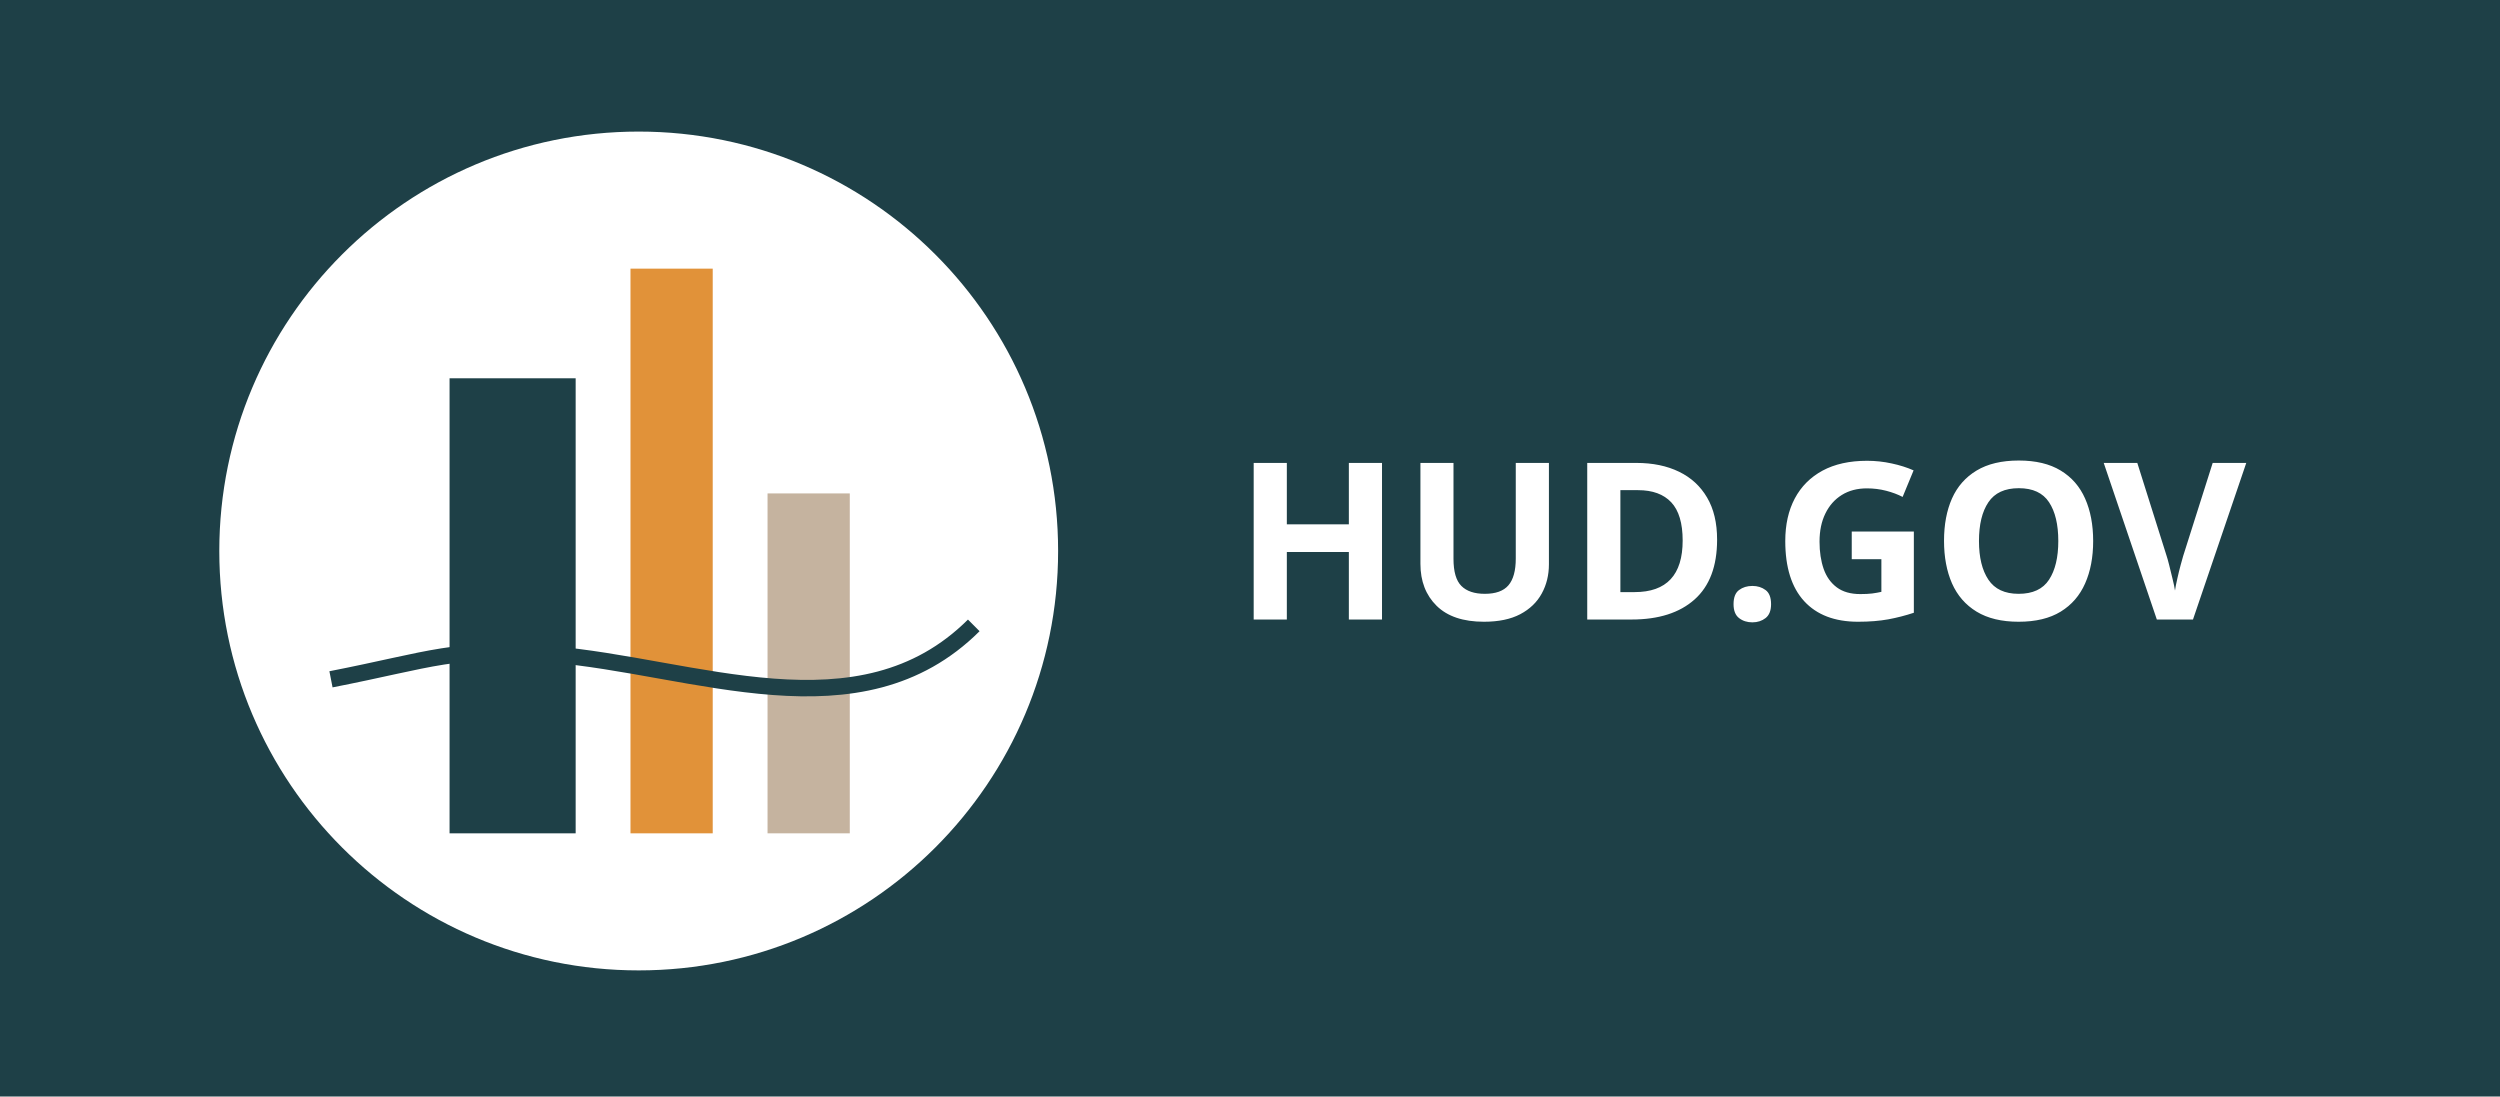
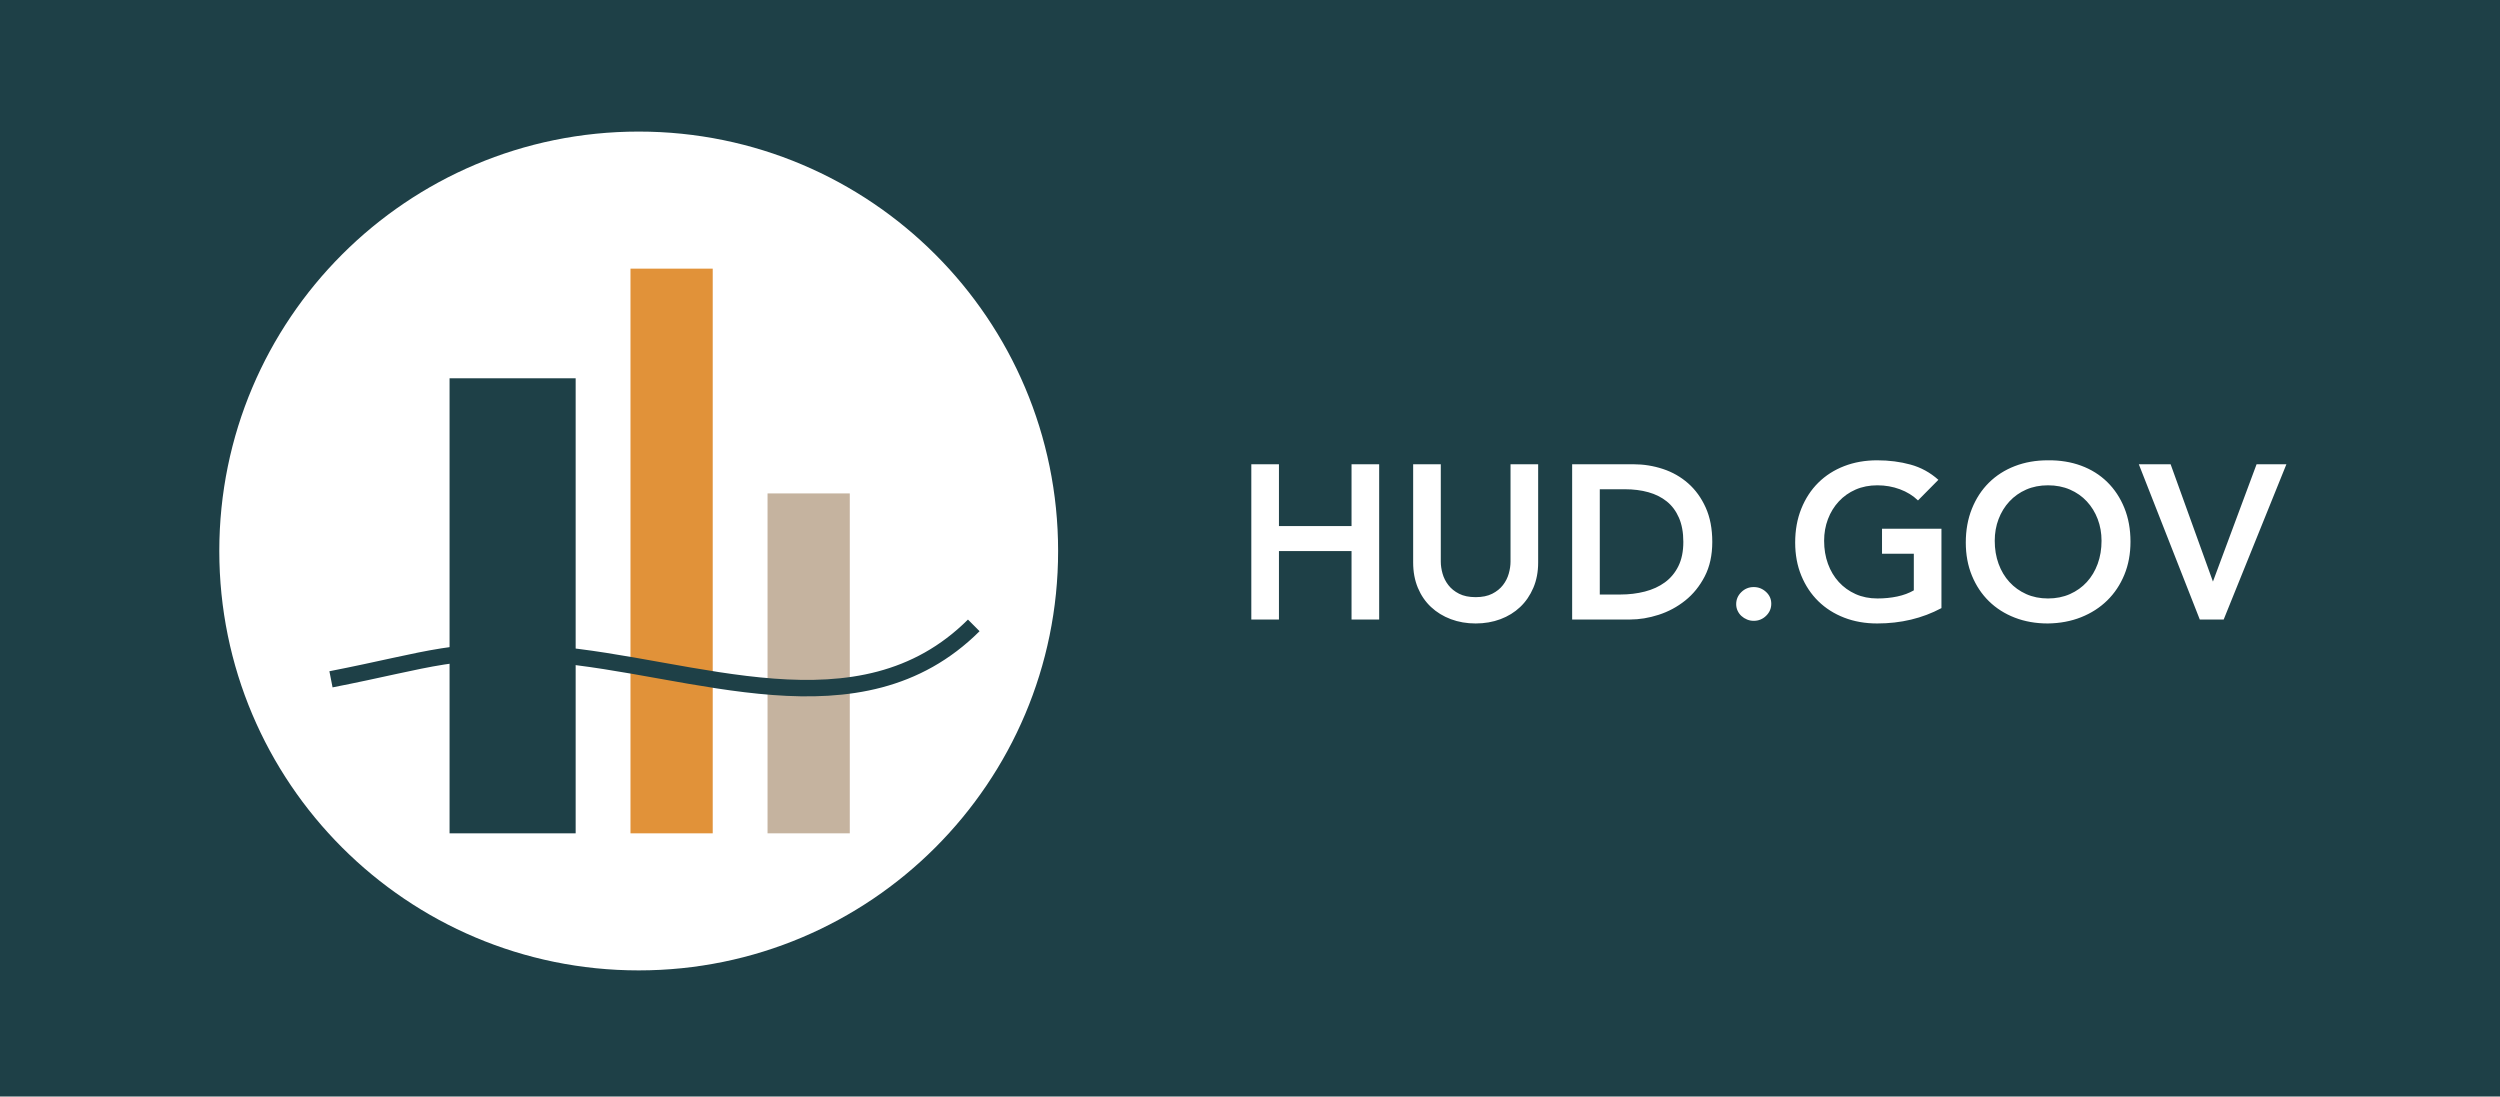
<svg xmlns="http://www.w3.org/2000/svg" width="456px" height="200px" viewBox="0 0 456 200" version="1.1">
  <g id="Page-1" stroke="none" stroke-width="1" fill="none" fill-rule="evenodd">
-     <g id="Desktop-HD-(2)" transform="translate(-600, -720)">
+     <g id="Desktop-HD-(2)-Copy" transform="translate(-600, -720)">
      <g id="Group" transform="translate(600, 720)">
        <rect id="Rectangle-2" fill="#1E4047" x="0" y="0" width="456" height="200" />
        <g id="Group-2-Copy-5" transform="translate(40, 24)">
          <circle id="Oval-2" fill="#FFFFFF" cx="76.5" cy="76.5" r="76.5" />
          <rect id="Rectangle-3" fill="#E19239" x="75" y="25" width="15" height="103" />
          <rect id="Rectangle-3-Copy-2" fill="#1E4047" x="42" y="45" width="23" height="83" />
          <rect id="Rectangle-3-Copy" fill="#C5B39F" x="100" y="66" width="15" height="62" />
          <path d="M20.37,99.906 C38.751,96.312 43.055,93.911 60.27,95.317 C86.715,97.478 116.798,110.793 137.614,90.071" id="Path-2" stroke="#1E4047" stroke-width="3" />
        </g>
-         <text id="HUD.GOV-Copy" font-family="Avenir-Heavy, Avenir" font-size="40" font-weight="600" fill="#FFFFFF">
-           <tspan x="225.08" y="113">HUD.GOV</tspan>
-         </text>
+         <path d="M228.24,84.68 L233.28,84.68 L233.28,95.96 L246.52,95.96 L246.52,84.68 L251.56,84.68 L251.56,113 L246.52,113 L246.52,100.52 L233.28,100.52 L233.28,113 L228.24,113 L228.24,84.68 Z M280.56,102.6 C280.56,104.307 280.267,105.847 279.68,107.22 C279.093,108.593 278.293,109.76 277.28,110.72 C276.267,111.68 275.067,112.42 273.68,112.94 C272.293,113.46 270.787,113.72 269.16,113.72 C267.533,113.72 266.027,113.46 264.64,112.94 C263.253,112.42 262.047,111.68 261.02,110.72 C259.993,109.76 259.193,108.593 258.62,107.22 C258.047,105.847 257.76,104.307 257.76,102.6 L257.76,84.68 L262.8,84.68 L262.8,102.44 C262.8,103.133 262.907,103.86 263.12,104.62 C263.333,105.38 263.687,106.08 264.18,106.72 C264.673,107.36 265.327,107.887 266.14,108.3 C266.953,108.713 267.96,108.92 269.16,108.92 C270.36,108.92 271.367,108.713 272.18,108.3 C272.993,107.887 273.647,107.36 274.14,106.72 C274.633,106.08 274.987,105.38 275.2,104.62 C275.413,103.86 275.52,103.133 275.52,102.44 L275.52,84.68 L280.56,84.68 L280.56,102.6 Z M286.76,84.68 L297.92,84.68 C299.787,84.68 301.587,84.967 303.32,85.54 C305.053,86.113 306.587,86.987 307.92,88.16 C309.253,89.333 310.32,90.807 311.12,92.58 C311.92,94.353 312.32,96.44 312.32,98.84 C312.32,101.267 311.86,103.367 310.94,105.14 C310.02,106.913 308.833,108.38 307.38,109.54 C305.927,110.7 304.313,111.567 302.54,112.14 C300.767,112.713 299.027,113 297.32,113 L286.76,113 L286.76,84.68 Z M295.56,108.44 C297.133,108.44 298.62,108.26 300.02,107.9 C301.42,107.54 302.64,106.98 303.68,106.22 C304.72,105.46 305.54,104.473 306.14,103.26 C306.74,102.047 307.04,100.573 307.04,98.84 C307.04,97.133 306.773,95.667 306.24,94.44 C305.707,93.213 304.967,92.22 304.02,91.46 C303.073,90.7 301.953,90.14 300.66,89.78 C299.367,89.42 297.947,89.24 296.4,89.24 L291.8,89.24 L291.8,108.44 L295.56,108.44 Z M316.68,110.2 C316.68,109.347 316.993,108.613 317.62,108 C318.247,107.387 319,107.08 319.88,107.08 C320.733,107.08 321.48,107.373 322.12,107.96 C322.76,108.547 323.08,109.267 323.08,110.12 C323.08,110.973 322.767,111.707 322.14,112.32 C321.513,112.933 320.76,113.24 319.88,113.24 C319.453,113.24 319.047,113.16 318.66,113 C318.273,112.84 317.933,112.627 317.64,112.36 C317.347,112.093 317.113,111.773 316.94,111.4 C316.767,111.027 316.68,110.627 316.68,110.2 Z M354.12,110.92 C350.627,112.787 346.72,113.72 342.4,113.72 C340.213,113.72 338.207,113.367 336.38,112.66 C334.553,111.953 332.98,110.953 331.66,109.66 C330.34,108.367 329.307,106.813 328.56,105 C327.813,103.187 327.44,101.173 327.44,98.96 C327.44,96.693 327.813,94.633 328.56,92.78 C329.307,90.927 330.34,89.347 331.66,88.04 C332.98,86.733 334.553,85.727 336.38,85.02 C338.207,84.313 340.213,83.96 342.4,83.96 C344.56,83.96 346.587,84.22 348.48,84.74 C350.373,85.26 352.067,86.187 353.56,87.52 L349.84,91.28 C348.933,90.4 347.833,89.72 346.54,89.24 C345.247,88.76 343.88,88.52 342.44,88.52 C340.973,88.52 339.647,88.78 338.46,89.3 C337.273,89.82 336.253,90.54 335.4,91.46 C334.547,92.38 333.887,93.453 333.42,94.68 C332.953,95.907 332.72,97.227 332.72,98.64 C332.72,100.16 332.953,101.56 333.42,102.84 C333.887,104.12 334.547,105.227 335.4,106.16 C336.253,107.093 337.273,107.827 338.46,108.36 C339.647,108.893 340.973,109.16 342.44,109.16 C343.72,109.16 344.927,109.04 346.06,108.8 C347.193,108.56 348.2,108.187 349.08,107.68 L349.08,101 L343.28,101 L343.28,96.44 L354.12,96.44 L354.12,110.92 Z M358.56,98.96 C358.56,96.693 358.933,94.633 359.68,92.78 C360.427,90.927 361.46,89.347 362.78,88.04 C364.1,86.733 365.673,85.727 367.5,85.02 C369.327,84.313 371.333,83.96 373.52,83.96 C375.733,83.933 377.76,84.26 379.6,84.94 C381.44,85.62 383.027,86.613 384.36,87.92 C385.693,89.227 386.733,90.8 387.48,92.64 C388.227,94.48 388.6,96.533 388.6,98.8 C388.6,101.013 388.227,103.027 387.48,104.84 C386.733,106.653 385.693,108.213 384.36,109.52 C383.027,110.827 381.44,111.847 379.6,112.58 C377.76,113.313 375.733,113.693 373.52,113.72 C371.333,113.72 369.327,113.367 367.5,112.66 C365.673,111.953 364.1,110.953 362.78,109.66 C361.46,108.367 360.427,106.813 359.68,105 C358.933,103.187 358.56,101.173 358.56,98.96 Z M363.84,98.64 C363.84,100.16 364.073,101.56 364.54,102.84 C365.007,104.12 365.667,105.227 366.52,106.16 C367.373,107.093 368.393,107.827 369.58,108.36 C370.767,108.893 372.093,109.16 373.56,109.16 C375.027,109.16 376.36,108.893 377.56,108.36 C378.76,107.827 379.787,107.093 380.64,106.16 C381.493,105.227 382.153,104.12 382.62,102.84 C383.087,101.56 383.32,100.16 383.32,98.64 C383.32,97.227 383.087,95.907 382.62,94.68 C382.153,93.453 381.493,92.38 380.64,91.46 C379.787,90.54 378.76,89.82 377.56,89.3 C376.36,88.78 375.027,88.52 373.56,88.52 C372.093,88.52 370.767,88.78 369.58,89.3 C368.393,89.82 367.373,90.54 366.52,91.46 C365.667,92.38 365.007,93.453 364.54,94.68 C364.073,95.907 363.84,97.227 363.84,98.64 Z M390.12,84.68 L395.92,84.68 L403.64,106.08 L411.6,84.68 L417.04,84.68 L405.6,113 L401.24,113 L390.12,84.68 Z" id="HUD.GOV" fill="#FFFFFF" fill-rule="nonzero" />
      </g>
    </g>
  </g>
</svg>
